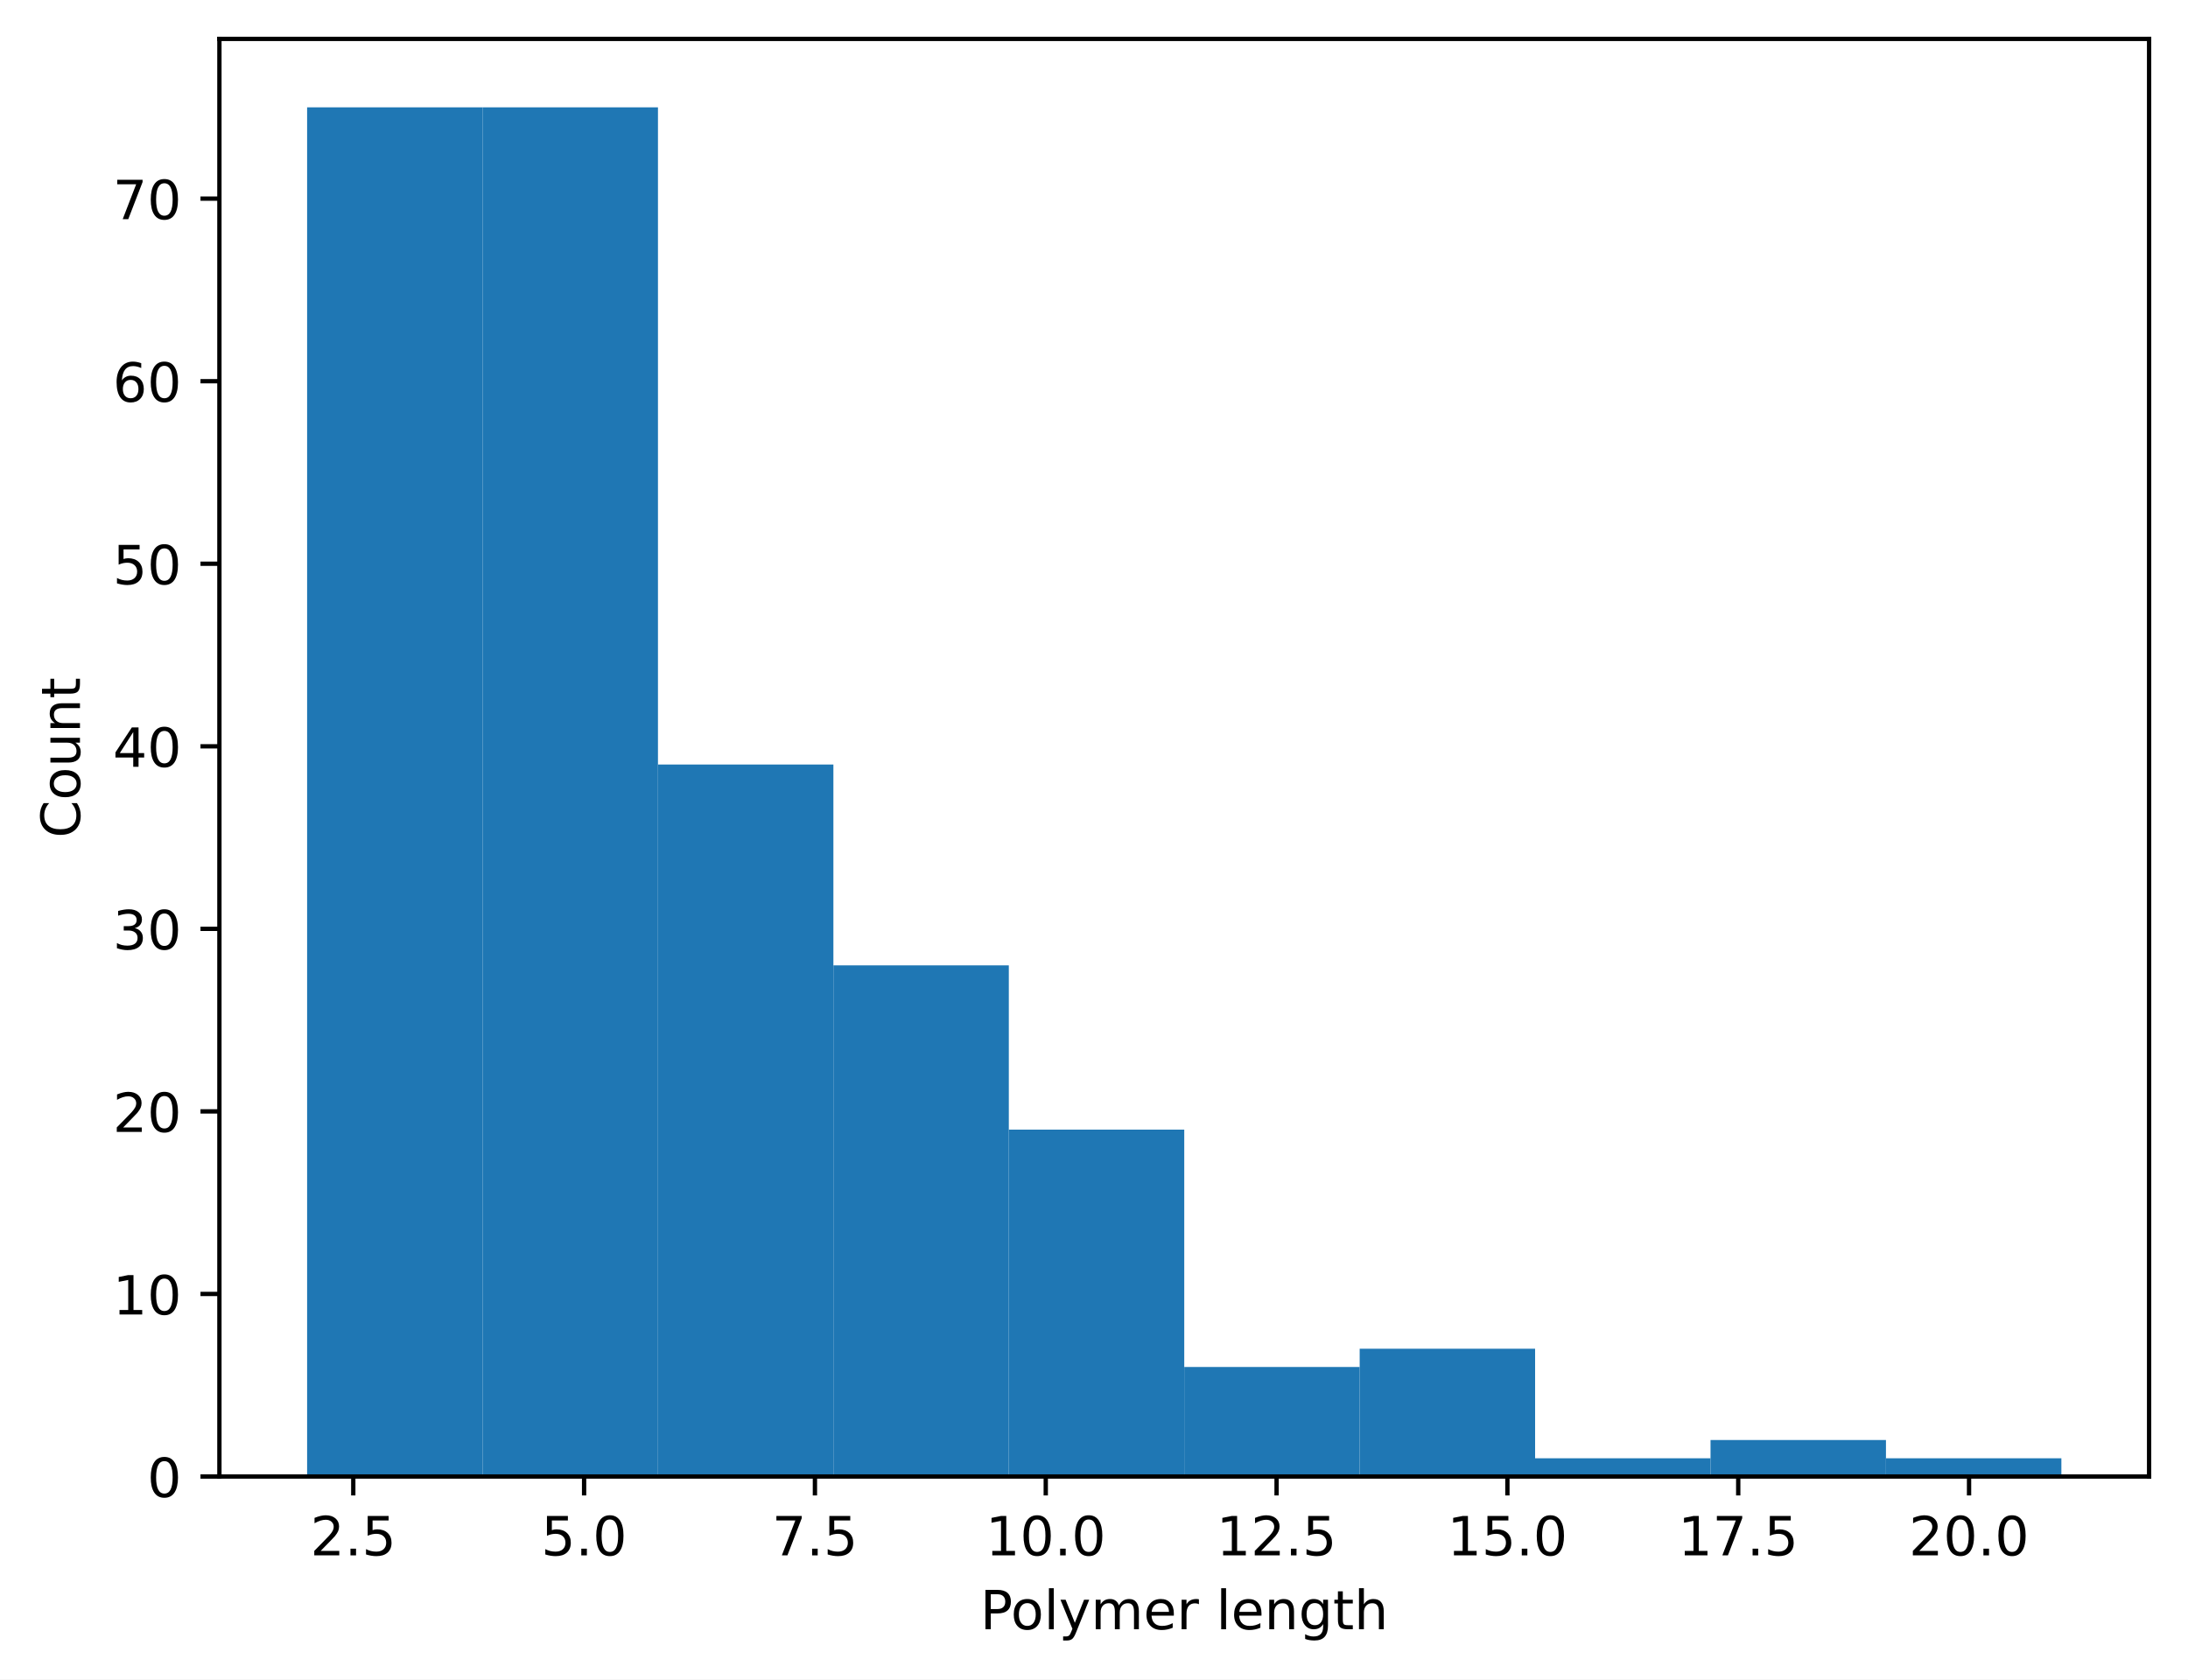
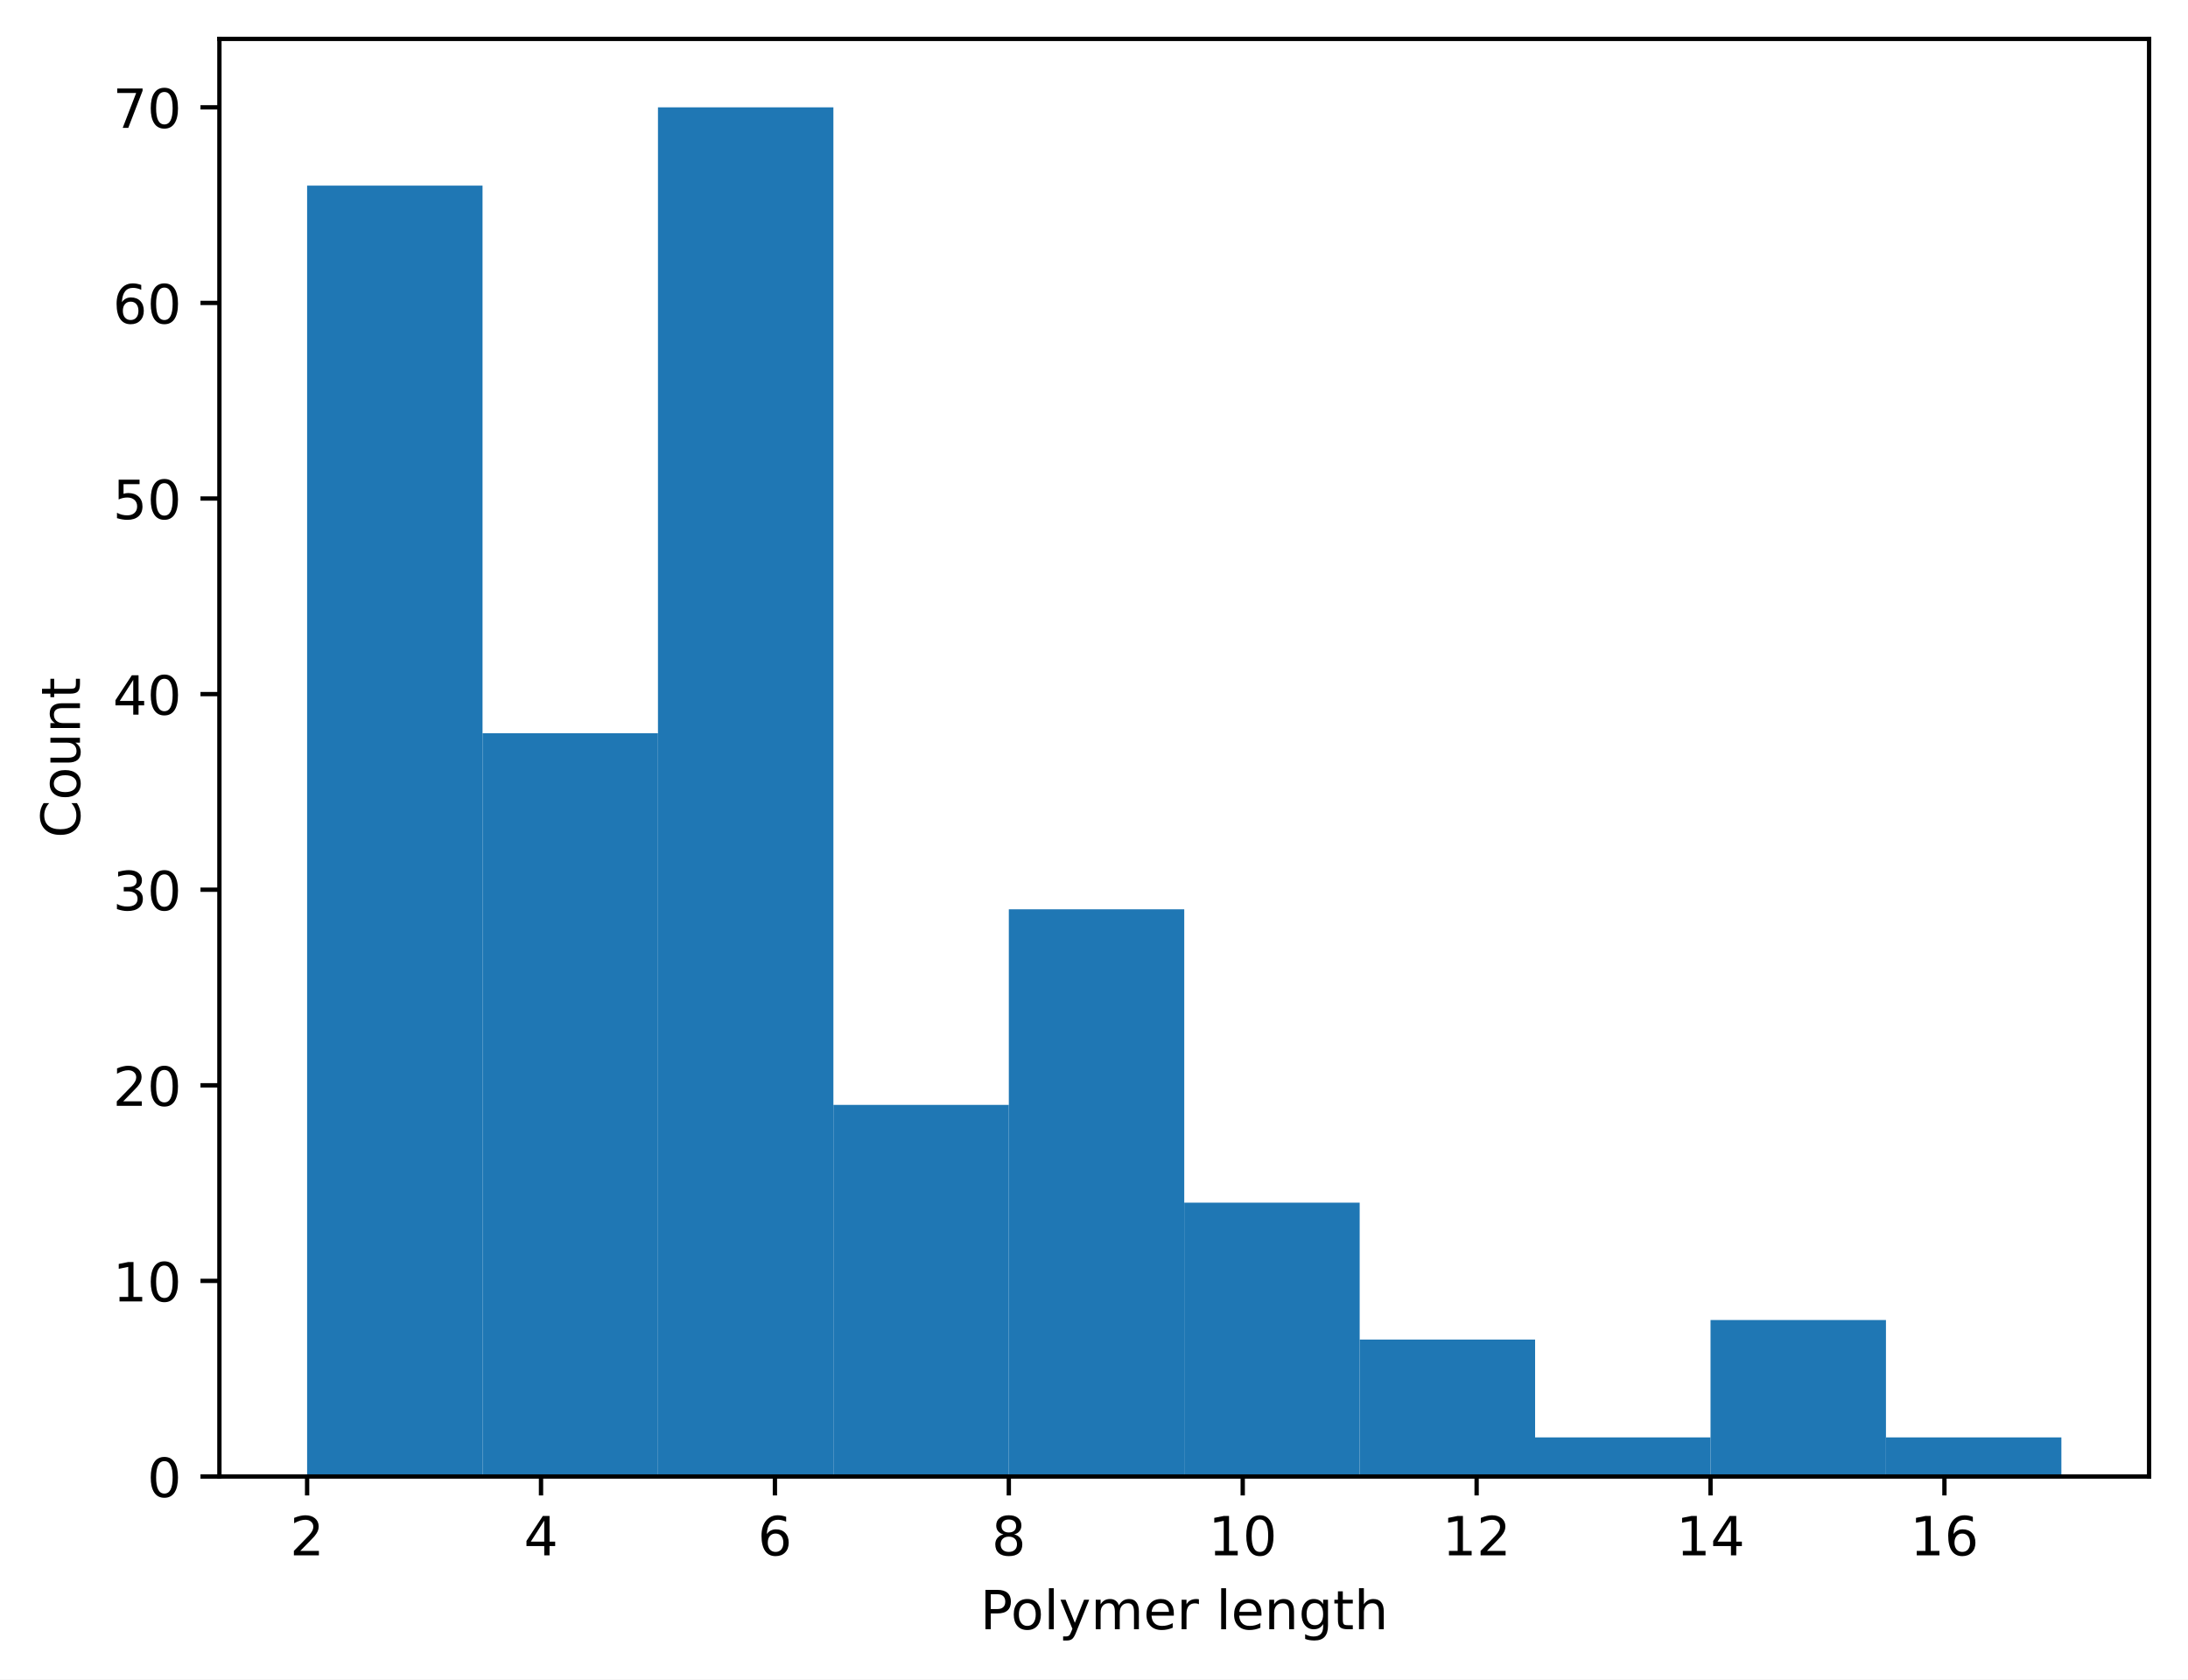
<svg xmlns="http://www.w3.org/2000/svg" xmlns:xlink="http://www.w3.org/1999/xlink" width="404.923pt" height="310.868pt" viewBox="0 0 404.923 310.868" version="1.1">
  <defs>
    <style type="text/css">*{stroke-linejoin: round; stroke-linecap: butt}</style>
  </defs>
  <g id="figure_1">
    <g id="patch_1">
      <path d="M 0 310.868  L 404.923 310.868  L 404.923 0  L 0 0  z " style="fill: #ffffff" />
    </g>
    <g id="axes_1">
      <g id="patch_2">
        <path d="M 40.603 273.312  L 397.723 273.312  L 397.723 7.2  L 40.603 7.2  z " style="fill: #ffffff" />
      </g>
      <g id="patch_3">
-         <path d="M 56.836 273.312  L 89.301 273.312  L 89.301 19.872  L 56.836 19.872  z " clip-path="url(#pcd9691112d)" style="fill: #1f77b4" />
+         <path d="M 56.836 273.312  L 89.301 273.312  L 89.301 34.354  L 56.836 34.354  z " clip-path="url(#p8ead03a5d9)" style="fill: #1f77b4" />
      </g>
      <g id="patch_4">
-         <path d="M 89.301 273.312  L 121.767 273.312  L 121.767 19.872  L 89.301 19.872  z " clip-path="url(#pcd9691112d)" style="fill: #1f77b4" />
+         <path d="M 89.301 273.312  L 121.767 273.312  L 121.767 135.73  L 89.301 135.73  z " clip-path="url(#p8ead03a5d9)" style="fill: #1f77b4" />
      </g>
      <g id="patch_5">
-         <path d="M 121.767 273.312  L 154.232 273.312  L 154.232 141.523  L 121.767 141.523  z " clip-path="url(#pcd9691112d)" style="fill: #1f77b4" />
+         <path d="M 121.767 273.312  L 154.232 273.312  L 154.232 19.872  L 121.767 19.872  z " clip-path="url(#p8ead03a5d9)" style="fill: #1f77b4" />
      </g>
      <g id="patch_6">
-         <path d="M 154.232 273.312  L 186.698 273.312  L 186.698 178.694  L 154.232 178.694  z " clip-path="url(#pcd9691112d)" style="fill: #1f77b4" />
+         <path d="M 154.232 273.312  L 186.698 273.312  L 186.698 204.521  L 154.232 204.521  z " clip-path="url(#p8ead03a5d9)" style="fill: #1f77b4" />
      </g>
      <g id="patch_7">
-         <path d="M 186.698 273.312  L 219.163 273.312  L 219.163 209.107  L 186.698 209.107  z " clip-path="url(#pcd9691112d)" style="fill: #1f77b4" />
+         <path d="M 186.698 273.312  L 219.163 273.312  L 219.163 168.315  L 186.698 168.315  z " clip-path="url(#p8ead03a5d9)" style="fill: #1f77b4" />
      </g>
      <g id="patch_8">
-         <path d="M 219.163 273.312  L 251.629 273.312  L 251.629 253.037  L 219.163 253.037  z " clip-path="url(#pcd9691112d)" style="fill: #1f77b4" />
+         <path d="M 219.163 273.312  L 251.629 273.312  L 251.629 222.624  L 219.163 222.624  z " clip-path="url(#p8ead03a5d9)" style="fill: #1f77b4" />
      </g>
      <g id="patch_9">
-         <path d="M 251.629 273.312  L 284.094 273.312  L 284.094 249.658  L 251.629 249.658  z " clip-path="url(#pcd9691112d)" style="fill: #1f77b4" />
+         <path d="M 251.629 273.312  L 284.094 273.312  L 284.094 247.968  L 251.629 247.968  z " clip-path="url(#p8ead03a5d9)" style="fill: #1f77b4" />
      </g>
      <g id="patch_10">
-         <path d="M 284.094 273.312  L 316.559 273.312  L 316.559 269.933  L 284.094 269.933  z " clip-path="url(#pcd9691112d)" style="fill: #1f77b4" />
+         <path d="M 284.094 273.312  L 316.559 273.312  L 316.559 266.071  L 284.094 266.071  z " clip-path="url(#p8ead03a5d9)" style="fill: #1f77b4" />
      </g>
      <g id="patch_11">
-         <path d="M 316.559 273.312  L 349.025 273.312  L 349.025 266.554  L 316.559 266.554  z " clip-path="url(#pcd9691112d)" style="fill: #1f77b4" />
+         <path d="M 316.559 273.312  L 349.025 273.312  L 349.025 244.347  L 316.559 244.347  z " clip-path="url(#p8ead03a5d9)" style="fill: #1f77b4" />
      </g>
      <g id="patch_12">
-         <path d="M 349.025 273.312  L 381.49 273.312  L 381.49 269.933  L 349.025 269.933  z " clip-path="url(#pcd9691112d)" style="fill: #1f77b4" />
+         <path d="M 349.025 273.312  L 381.49 273.312  L 381.49 266.071  L 349.025 266.071  z " clip-path="url(#p8ead03a5d9)" style="fill: #1f77b4" />
      </g>
      <g id="matplotlib.axis_1">
        <g id="xtick_1">
          <g id="line2d_1">
            <defs>
-               <path id="m4d6dd716f9" d="M 0 0  L 0 3.5  " style="stroke: #000000; stroke-width: 0.8" />
+               <path id="m1cdfacd1de" d="M 0 0  L 0 3.5  " style="stroke: #000000; stroke-width: 0.8" />
            </defs>
            <g>
-               <use xlink:href="#m4d6dd716f9" x="65.379" y="273.312" style="stroke: #000000; stroke-width: 0.8" />
+               <use xlink:href="#m1cdfacd1de" x="56.836" y="273.312" style="stroke: #000000; stroke-width: 0.8" />
            </g>
          </g>
          <g id="text_1">
-             <g transform="translate(57.42783 287.9104) scale(0.1 -0.1)">
+             <g transform="translate(53.6546 287.9104) scale(0.1 -0.1)">
              <defs>
                <path id="DejaVuSans-32" d="M 1228 531  L 3431 531  L 3431 0  L 469 0  L 469 531  Q 828 903 1448 1529  Q 2069 2156 2228 2338  Q 2531 2678 2651 2914  Q 2772 3150 2772 3378  Q 2772 3750 2511 3984  Q 2250 4219 1831 4219  Q 1534 4219 1204 4116  Q 875 4013 500 3803  L 500 4441  Q 881 4594 1212 4672  Q 1544 4750 1819 4750  Q 2544 4750 2975 4387  Q 3406 4025 3406 3419  Q 3406 3131 3298 2873  Q 3191 2616 2906 2266  Q 2828 2175 2409 1742  Q 1991 1309 1228 531  z " transform="scale(0.015625)" />
-                 <path id="DejaVuSans-2e" d="M 684 794  L 1344 794  L 1344 0  L 684 0  L 684 794  z " transform="scale(0.015625)" />
-                 <path id="DejaVuSans-35" d="M 691 4666  L 3169 4666  L 3169 4134  L 1269 4134  L 1269 2991  Q 1406 3038 1543 3061  Q 1681 3084 1819 3084  Q 2600 3084 3056 2656  Q 3513 2228 3513 1497  Q 3513 744 3044 326  Q 2575 -91 1722 -91  Q 1428 -91 1123 -41  Q 819 9 494 109  L 494 744  Q 775 591 1075 516  Q 1375 441 1709 441  Q 2250 441 2565 725  Q 2881 1009 2881 1497  Q 2881 1984 2565 2268  Q 2250 2553 1709 2553  Q 1456 2553 1204 2497  Q 953 2441 691 2322  L 691 4666  z " transform="scale(0.015625)" />
              </defs>
              <use xlink:href="#DejaVuSans-32" />
-               <use xlink:href="#DejaVuSans-2e" transform="translate(63.62305 0)" />
-               <use xlink:href="#DejaVuSans-35" transform="translate(95.41016 0)" />
            </g>
          </g>
        </g>
        <g id="xtick_2">
          <g id="line2d_2">
            <g>
-               <use xlink:href="#m4d6dd716f9" x="108.097" y="273.312" style="stroke: #000000; stroke-width: 0.8" />
+               <use xlink:href="#m1cdfacd1de" x="100.123" y="273.312" style="stroke: #000000; stroke-width: 0.8" />
            </g>
          </g>
          <g id="text_2">
-             <g transform="translate(100.1455 287.9104) scale(0.1 -0.1)">
-               <defs>
-                 <path id="DejaVuSans-30" d="M 2034 4250  Q 1547 4250 1301 3770  Q 1056 3291 1056 2328  Q 1056 1369 1301 889  Q 1547 409 2034 409  Q 2525 409 2770 889  Q 3016 1369 3016 2328  Q 3016 3291 2770 3770  Q 2525 4250 2034 4250  z M 2034 4750  Q 2819 4750 3233 4129  Q 3647 3509 3647 2328  Q 3647 1150 3233 529  Q 2819 -91 2034 -91  Q 1250 -91 836 529  Q 422 1150 422 2328  Q 422 3509 836 4129  Q 1250 4750 2034 4750  z " transform="scale(0.015625)" />
-               </defs>
-               <use xlink:href="#DejaVuSans-35" />
-               <use xlink:href="#DejaVuSans-2e" transform="translate(63.62305 0)" />
-               <use xlink:href="#DejaVuSans-30" transform="translate(95.41016 0)" />
+             <g transform="translate(96.94187 287.9104) scale(0.1 -0.1)">
+               <defs>
+                 <path id="DejaVuSans-34" d="M 2419 4116  L 825 1625  L 2419 1625  L 2419 4116  z M 2253 4666  L 3047 4666  L 3047 1625  L 3713 1625  L 3713 1100  L 3047 1100  L 3047 0  L 2419 0  L 2419 1100  L 313 1100  L 313 1709  L 2253 4666  z " transform="scale(0.015625)" />
+               </defs>
+               <use xlink:href="#DejaVuSans-34" />
            </g>
          </g>
        </g>
        <g id="xtick_3">
          <g id="line2d_3">
            <g>
-               <use xlink:href="#m4d6dd716f9" x="150.815" y="273.312" style="stroke: #000000; stroke-width: 0.8" />
+               <use xlink:href="#m1cdfacd1de" x="143.41" y="273.312" style="stroke: #000000; stroke-width: 0.8" />
            </g>
          </g>
          <g id="text_3">
-             <g transform="translate(142.8632 287.9104) scale(0.1 -0.1)">
-               <defs>
-                 <path id="DejaVuSans-37" d="M 525 4666  L 3525 4666  L 3525 4397  L 1831 0  L 1172 0  L 2766 4134  L 525 4134  L 525 4666  z " transform="scale(0.015625)" />
-               </defs>
-               <use xlink:href="#DejaVuSans-37" />
-               <use xlink:href="#DejaVuSans-2e" transform="translate(63.62305 0)" />
-               <use xlink:href="#DejaVuSans-35" transform="translate(95.41016 0)" />
+             <g transform="translate(140.2291 287.9104) scale(0.1 -0.1)">
+               <defs>
+                 <path id="DejaVuSans-36" d="M 2113 2584  Q 1688 2584 1439 2293  Q 1191 2003 1191 1497  Q 1191 994 1439 701  Q 1688 409 2113 409  Q 2538 409 2786 701  Q 3034 994 3034 1497  Q 3034 2003 2786 2293  Q 2538 2584 2113 2584  z M 3366 4563  L 3366 3988  Q 3128 4100 2886 4159  Q 2644 4219 2406 4219  Q 1781 4219 1451 3797  Q 1122 3375 1075 2522  Q 1259 2794 1537 2939  Q 1816 3084 2150 3084  Q 2853 3084 3261 2657  Q 3669 2231 3669 1497  Q 3669 778 3244 343  Q 2819 -91 2113 -91  Q 1303 -91 875 529  Q 447 1150 447 2328  Q 447 3434 972 4092  Q 1497 4750 2381 4750  Q 2619 4750 2861 4703  Q 3103 4656 3366 4563  z " transform="scale(0.015625)" />
+               </defs>
+               <use xlink:href="#DejaVuSans-36" />
            </g>
          </g>
        </g>
        <g id="xtick_4">
          <g id="line2d_4">
            <g>
-               <use xlink:href="#m4d6dd716f9" x="193.533" y="273.312" style="stroke: #000000; stroke-width: 0.8" />
+               <use xlink:href="#m1cdfacd1de" x="186.698" y="273.312" style="stroke: #000000; stroke-width: 0.8" />
            </g>
          </g>
          <g id="text_4">
-             <g transform="translate(182.3997 287.9104) scale(0.1 -0.1)">
-               <defs>
-                 <path id="DejaVuSans-31" d="M 794 531  L 1825 531  L 1825 4091  L 703 3866  L 703 4441  L 1819 4666  L 2450 4666  L 2450 531  L 3481 531  L 3481 0  L 794 0  L 794 531  z " transform="scale(0.015625)" />
-               </defs>
-               <use xlink:href="#DejaVuSans-31" />
-               <use xlink:href="#DejaVuSans-30" transform="translate(63.62305 0)" />
-               <use xlink:href="#DejaVuSans-2e" transform="translate(127.2461 0)" />
-               <use xlink:href="#DejaVuSans-30" transform="translate(159.0332 0)" />
+             <g transform="translate(183.5164 287.9104) scale(0.1 -0.1)">
+               <defs>
+                 <path id="DejaVuSans-38" d="M 2034 2216  Q 1584 2216 1326 1975  Q 1069 1734 1069 1313  Q 1069 891 1326 650  Q 1584 409 2034 409  Q 2484 409 2743 651  Q 3003 894 3003 1313  Q 3003 1734 2745 1975  Q 2488 2216 2034 2216  z M 1403 2484  Q 997 2584 770 2862  Q 544 3141 544 3541  Q 544 4100 942 4425  Q 1341 4750 2034 4750  Q 2731 4750 3128 4425  Q 3525 4100 3525 3541  Q 3525 3141 3298 2862  Q 3072 2584 2669 2484  Q 3125 2378 3379 2068  Q 3634 1759 3634 1313  Q 3634 634 3220 271  Q 2806 -91 2034 -91  Q 1263 -91 848 271  Q 434 634 434 1313  Q 434 1759 690 2068  Q 947 2378 1403 2484  z M 1172 3481  Q 1172 3119 1398 2916  Q 1625 2713 2034 2713  Q 2441 2713 2670 2916  Q 2900 3119 2900 3481  Q 2900 3844 2670 4047  Q 2441 4250 2034 4250  Q 1625 4250 1398 4047  Q 1172 3844 1172 3481  z " transform="scale(0.015625)" />
+               </defs>
+               <use xlink:href="#DejaVuSans-38" />
            </g>
          </g>
        </g>
        <g id="xtick_5">
          <g id="line2d_5">
            <g>
-               <use xlink:href="#m4d6dd716f9" x="236.25" y="273.312" style="stroke: #000000; stroke-width: 0.8" />
+               <use xlink:href="#m1cdfacd1de" x="229.985" y="273.312" style="stroke: #000000; stroke-width: 0.8" />
            </g>
          </g>
          <g id="text_5">
-             <g transform="translate(225.1174 287.9104) scale(0.1 -0.1)">
-               <use xlink:href="#DejaVuSans-31" />
-               <use xlink:href="#DejaVuSans-32" transform="translate(63.62305 0)" />
-               <use xlink:href="#DejaVuSans-2e" transform="translate(127.2461 0)" />
-               <use xlink:href="#DejaVuSans-35" transform="translate(159.0332 0)" />
+             <g transform="translate(223.6224 287.9104) scale(0.1 -0.1)">
+               <defs>
+                 <path id="DejaVuSans-31" d="M 794 531  L 1825 531  L 1825 4091  L 703 3866  L 703 4441  L 1819 4666  L 2450 4666  L 2450 531  L 3481 531  L 3481 0  L 794 0  L 794 531  z " transform="scale(0.015625)" />
+                 <path id="DejaVuSans-30" d="M 2034 4250  Q 1547 4250 1301 3770  Q 1056 3291 1056 2328  Q 1056 1369 1301 889  Q 1547 409 2034 409  Q 2525 409 2770 889  Q 3016 1369 3016 2328  Q 3016 3291 2770 3770  Q 2525 4250 2034 4250  z M 2034 4750  Q 2819 4750 3233 4129  Q 3647 3509 3647 2328  Q 3647 1150 3233 529  Q 2819 -91 2034 -91  Q 1250 -91 836 529  Q 422 1150 422 2328  Q 422 3509 836 4129  Q 1250 4750 2034 4750  z " transform="scale(0.015625)" />
+               </defs>
+               <use xlink:href="#DejaVuSans-31" />
+               <use xlink:href="#DejaVuSans-30" transform="translate(63.62305 0)" />
            </g>
          </g>
        </g>
        <g id="xtick_6">
          <g id="line2d_6">
            <g>
-               <use xlink:href="#m4d6dd716f9" x="278.968" y="273.312" style="stroke: #000000; stroke-width: 0.8" />
+               <use xlink:href="#m1cdfacd1de" x="273.272" y="273.312" style="stroke: #000000; stroke-width: 0.8" />
            </g>
          </g>
          <g id="text_6">
-             <g transform="translate(267.8351 287.9104) scale(0.1 -0.1)">
-               <use xlink:href="#DejaVuSans-31" />
-               <use xlink:href="#DejaVuSans-35" transform="translate(63.62305 0)" />
-               <use xlink:href="#DejaVuSans-2e" transform="translate(127.2461 0)" />
-               <use xlink:href="#DejaVuSans-30" transform="translate(159.0332 0)" />
+             <g transform="translate(266.9097 287.9104) scale(0.1 -0.1)">
+               <use xlink:href="#DejaVuSans-31" />
+               <use xlink:href="#DejaVuSans-32" transform="translate(63.62305 0)" />
            </g>
          </g>
        </g>
        <g id="xtick_7">
          <g id="line2d_7">
            <g>
-               <use xlink:href="#m4d6dd716f9" x="321.686" y="273.312" style="stroke: #000000; stroke-width: 0.8" />
+               <use xlink:href="#m1cdfacd1de" x="316.559" y="273.312" style="stroke: #000000; stroke-width: 0.8" />
            </g>
          </g>
          <g id="text_7">
-             <g transform="translate(310.5528 287.9104) scale(0.1 -0.1)">
-               <use xlink:href="#DejaVuSans-31" />
-               <use xlink:href="#DejaVuSans-37" transform="translate(63.62305 0)" />
-               <use xlink:href="#DejaVuSans-2e" transform="translate(127.2461 0)" />
-               <use xlink:href="#DejaVuSans-35" transform="translate(159.0332 0)" />
+             <g transform="translate(310.197 287.9104) scale(0.1 -0.1)">
+               <use xlink:href="#DejaVuSans-31" />
+               <use xlink:href="#DejaVuSans-34" transform="translate(63.62305 0)" />
            </g>
          </g>
        </g>
        <g id="xtick_8">
          <g id="line2d_8">
            <g>
-               <use xlink:href="#m4d6dd716f9" x="364.403" y="273.312" style="stroke: #000000; stroke-width: 0.8" />
+               <use xlink:href="#m1cdfacd1de" x="359.847" y="273.312" style="stroke: #000000; stroke-width: 0.8" />
            </g>
          </g>
          <g id="text_8">
-             <g transform="translate(353.2705 287.9104) scale(0.1 -0.1)">
-               <use xlink:href="#DejaVuSans-32" />
-               <use xlink:href="#DejaVuSans-30" transform="translate(63.62305 0)" />
-               <use xlink:href="#DejaVuSans-2e" transform="translate(127.2461 0)" />
-               <use xlink:href="#DejaVuSans-30" transform="translate(159.0332 0)" />
+             <g transform="translate(353.4843 287.9104) scale(0.1 -0.1)">
+               <use xlink:href="#DejaVuSans-31" />
+               <use xlink:href="#DejaVuSans-36" transform="translate(63.62305 0)" />
            </g>
          </g>
        </g>
        <g id="text_9">
          <g transform="translate(181.3928 301.5886) scale(0.1 -0.1)">
            <defs>
              <path id="DejaVuSans-50" d="M 1259 4147  L 1259 2394  L 2053 2394  Q 2494 2394 2734 2622  Q 2975 2850 2975 3272  Q 2975 3691 2734 3919  Q 2494 4147 2053 4147  L 1259 4147  z M 628 4666  L 2053 4666  Q 2838 4666 3239 4311  Q 3641 3956 3641 3272  Q 3641 2581 3239 2228  Q 2838 1875 2053 1875  L 1259 1875  L 1259 0  L 628 0  L 628 4666  z " transform="scale(0.015625)" />
              <path id="DejaVuSans-6f" d="M 1959 3097  Q 1497 3097 1228 2736  Q 959 2375 959 1747  Q 959 1119 1226 758  Q 1494 397 1959 397  Q 2419 397 2687 759  Q 2956 1122 2956 1747  Q 2956 2369 2687 2733  Q 2419 3097 1959 3097  z M 1959 3584  Q 2709 3584 3137 3096  Q 3566 2609 3566 1747  Q 3566 888 3137 398  Q 2709 -91 1959 -91  Q 1206 -91 779 398  Q 353 888 353 1747  Q 353 2609 779 3096  Q 1206 3584 1959 3584  z " transform="scale(0.015625)" />
              <path id="DejaVuSans-6c" d="M 603 4863  L 1178 4863  L 1178 0  L 603 0  L 603 4863  z " transform="scale(0.015625)" />
              <path id="DejaVuSans-79" d="M 2059 -325  Q 1816 -950 1584 -1140  Q 1353 -1331 966 -1331  L 506 -1331  L 506 -850  L 844 -850  Q 1081 -850 1212 -737  Q 1344 -625 1503 -206  L 1606 56  L 191 3500  L 800 3500  L 1894 763  L 2988 3500  L 3597 3500  L 2059 -325  z " transform="scale(0.015625)" />
              <path id="DejaVuSans-6d" d="M 3328 2828  Q 3544 3216 3844 3400  Q 4144 3584 4550 3584  Q 5097 3584 5394 3201  Q 5691 2819 5691 2113  L 5691 0  L 5113 0  L 5113 2094  Q 5113 2597 4934 2840  Q 4756 3084 4391 3084  Q 3944 3084 3684 2787  Q 3425 2491 3425 1978  L 3425 0  L 2847 0  L 2847 2094  Q 2847 2600 2669 2842  Q 2491 3084 2119 3084  Q 1678 3084 1418 2786  Q 1159 2488 1159 1978  L 1159 0  L 581 0  L 581 3500  L 1159 3500  L 1159 2956  Q 1356 3278 1631 3431  Q 1906 3584 2284 3584  Q 2666 3584 2933 3390  Q 3200 3197 3328 2828  z " transform="scale(0.015625)" />
              <path id="DejaVuSans-65" d="M 3597 1894  L 3597 1613  L 953 1613  Q 991 1019 1311 708  Q 1631 397 2203 397  Q 2534 397 2845 478  Q 3156 559 3463 722  L 3463 178  Q 3153 47 2828 -22  Q 2503 -91 2169 -91  Q 1331 -91 842 396  Q 353 884 353 1716  Q 353 2575 817 3079  Q 1281 3584 2069 3584  Q 2775 3584 3186 3129  Q 3597 2675 3597 1894  z M 3022 2063  Q 3016 2534 2758 2815  Q 2500 3097 2075 3097  Q 1594 3097 1305 2825  Q 1016 2553 972 2059  L 3022 2063  z " transform="scale(0.015625)" />
              <path id="DejaVuSans-72" d="M 2631 2963  Q 2534 3019 2420 3045  Q 2306 3072 2169 3072  Q 1681 3072 1420 2755  Q 1159 2438 1159 1844  L 1159 0  L 581 0  L 581 3500  L 1159 3500  L 1159 2956  Q 1341 3275 1631 3429  Q 1922 3584 2338 3584  Q 2397 3584 2469 3576  Q 2541 3569 2628 3553  L 2631 2963  z " transform="scale(0.015625)" />
              <path id="DejaVuSans-20" transform="scale(0.015625)" />
              <path id="DejaVuSans-6e" d="M 3513 2113  L 3513 0  L 2938 0  L 2938 2094  Q 2938 2591 2744 2837  Q 2550 3084 2163 3084  Q 1697 3084 1428 2787  Q 1159 2491 1159 1978  L 1159 0  L 581 0  L 581 3500  L 1159 3500  L 1159 2956  Q 1366 3272 1645 3428  Q 1925 3584 2291 3584  Q 2894 3584 3203 3211  Q 3513 2838 3513 2113  z " transform="scale(0.015625)" />
              <path id="DejaVuSans-67" d="M 2906 1791  Q 2906 2416 2648 2759  Q 2391 3103 1925 3103  Q 1463 3103 1205 2759  Q 947 2416 947 1791  Q 947 1169 1205 825  Q 1463 481 1925 481  Q 2391 481 2648 825  Q 2906 1169 2906 1791  z M 3481 434  Q 3481 -459 3084 -895  Q 2688 -1331 1869 -1331  Q 1566 -1331 1297 -1286  Q 1028 -1241 775 -1147  L 775 -588  Q 1028 -725 1275 -790  Q 1522 -856 1778 -856  Q 2344 -856 2625 -561  Q 2906 -266 2906 331  L 2906 616  Q 2728 306 2450 153  Q 2172 0 1784 0  Q 1141 0 747 490  Q 353 981 353 1791  Q 353 2603 747 3093  Q 1141 3584 1784 3584  Q 2172 3584 2450 3431  Q 2728 3278 2906 2969  L 2906 3500  L 3481 3500  L 3481 434  z " transform="scale(0.015625)" />
              <path id="DejaVuSans-74" d="M 1172 4494  L 1172 3500  L 2356 3500  L 2356 3053  L 1172 3053  L 1172 1153  Q 1172 725 1289 603  Q 1406 481 1766 481  L 2356 481  L 2356 0  L 1766 0  Q 1100 0 847 248  Q 594 497 594 1153  L 594 3053  L 172 3053  L 172 3500  L 594 3500  L 594 4494  L 1172 4494  z " transform="scale(0.015625)" />
              <path id="DejaVuSans-68" d="M 3513 2113  L 3513 0  L 2938 0  L 2938 2094  Q 2938 2591 2744 2837  Q 2550 3084 2163 3084  Q 1697 3084 1428 2787  Q 1159 2491 1159 1978  L 1159 0  L 581 0  L 581 4863  L 1159 4863  L 1159 2956  Q 1366 3272 1645 3428  Q 1925 3584 2291 3584  Q 2894 3584 3203 3211  Q 3513 2838 3513 2113  z " transform="scale(0.015625)" />
            </defs>
            <use xlink:href="#DejaVuSans-50" />
            <use xlink:href="#DejaVuSans-6f" transform="translate(56.67773 0)" />
            <use xlink:href="#DejaVuSans-6c" transform="translate(117.8594 0)" />
            <use xlink:href="#DejaVuSans-79" transform="translate(145.6426 0)" />
            <use xlink:href="#DejaVuSans-6d" transform="translate(204.8223 0)" />
            <use xlink:href="#DejaVuSans-65" transform="translate(302.2344 0)" />
            <use xlink:href="#DejaVuSans-72" transform="translate(363.7578 0)" />
            <use xlink:href="#DejaVuSans-20" transform="translate(404.8711 0)" />
            <use xlink:href="#DejaVuSans-6c" transform="translate(436.6582 0)" />
            <use xlink:href="#DejaVuSans-65" transform="translate(464.4414 0)" />
            <use xlink:href="#DejaVuSans-6e" transform="translate(525.9648 0)" />
            <use xlink:href="#DejaVuSans-67" transform="translate(589.3438 0)" />
            <use xlink:href="#DejaVuSans-74" transform="translate(652.8203 0)" />
            <use xlink:href="#DejaVuSans-68" transform="translate(692.0293 0)" />
          </g>
        </g>
      </g>
      <g id="matplotlib.axis_2">
        <g id="ytick_1">
          <g id="line2d_9">
            <defs>
-               <path id="m30a21b5123" d="M 0 0  L -3.5 0  " style="stroke: #000000; stroke-width: 0.8" />
+               <path id="mf8a555fc11" d="M 0 0  L -3.5 0  " style="stroke: #000000; stroke-width: 0.8" />
            </defs>
            <g>
-               <use xlink:href="#m30a21b5123" x="40.603" y="273.312" style="stroke: #000000; stroke-width: 0.8" />
+               <use xlink:href="#mf8a555fc11" x="40.603" y="273.312" style="stroke: #000000; stroke-width: 0.8" />
            </g>
          </g>
          <g id="text_10">
            <g transform="translate(27.24063 277.1112) scale(0.1 -0.1)">
              <use xlink:href="#DejaVuSans-30" />
            </g>
          </g>
        </g>
        <g id="ytick_2">
          <g id="line2d_10">
            <g>
-               <use xlink:href="#m30a21b5123" x="40.603" y="239.52" style="stroke: #000000; stroke-width: 0.8" />
+               <use xlink:href="#mf8a555fc11" x="40.603" y="237.106" style="stroke: #000000; stroke-width: 0.8" />
            </g>
          </g>
          <g id="text_11">
-             <g transform="translate(20.87813 243.3192) scale(0.1 -0.1)">
+             <g transform="translate(20.87813 240.9055) scale(0.1 -0.1)">
              <use xlink:href="#DejaVuSans-31" />
              <use xlink:href="#DejaVuSans-30" transform="translate(63.62305 0)" />
            </g>
          </g>
        </g>
        <g id="ytick_3">
          <g id="line2d_11">
            <g>
-               <use xlink:href="#m30a21b5123" x="40.603" y="205.728" style="stroke: #000000; stroke-width: 0.8" />
+               <use xlink:href="#mf8a555fc11" x="40.603" y="200.901" style="stroke: #000000; stroke-width: 0.8" />
            </g>
          </g>
          <g id="text_12">
-             <g transform="translate(20.87813 209.5272) scale(0.1 -0.1)">
+             <g transform="translate(20.87813 204.6998) scale(0.1 -0.1)">
              <use xlink:href="#DejaVuSans-32" />
              <use xlink:href="#DejaVuSans-30" transform="translate(63.62305 0)" />
            </g>
          </g>
        </g>
        <g id="ytick_4">
          <g id="line2d_12">
            <g>
-               <use xlink:href="#m30a21b5123" x="40.603" y="171.936" style="stroke: #000000; stroke-width: 0.8" />
+               <use xlink:href="#mf8a555fc11" x="40.603" y="164.695" style="stroke: #000000; stroke-width: 0.8" />
            </g>
          </g>
          <g id="text_13">
-             <g transform="translate(20.87813 175.7352) scale(0.1 -0.1)">
+             <g transform="translate(20.87813 168.4941) scale(0.1 -0.1)">
              <defs>
                <path id="DejaVuSans-33" d="M 2597 2516  Q 3050 2419 3304 2112  Q 3559 1806 3559 1356  Q 3559 666 3084 287  Q 2609 -91 1734 -91  Q 1441 -91 1130 -33  Q 819 25 488 141  L 488 750  Q 750 597 1062 519  Q 1375 441 1716 441  Q 2309 441 2620 675  Q 2931 909 2931 1356  Q 2931 1769 2642 2001  Q 2353 2234 1838 2234  L 1294 2234  L 1294 2753  L 1863 2753  Q 2328 2753 2575 2939  Q 2822 3125 2822 3475  Q 2822 3834 2567 4026  Q 2313 4219 1838 4219  Q 1578 4219 1281 4162  Q 984 4106 628 3988  L 628 4550  Q 988 4650 1302 4700  Q 1616 4750 1894 4750  Q 2613 4750 3031 4423  Q 3450 4097 3450 3541  Q 3450 3153 3228 2886  Q 3006 2619 2597 2516  z " transform="scale(0.015625)" />
              </defs>
              <use xlink:href="#DejaVuSans-33" />
              <use xlink:href="#DejaVuSans-30" transform="translate(63.62305 0)" />
            </g>
          </g>
        </g>
        <g id="ytick_5">
          <g id="line2d_13">
            <g>
-               <use xlink:href="#m30a21b5123" x="40.603" y="138.144" style="stroke: #000000; stroke-width: 0.8" />
+               <use xlink:href="#mf8a555fc11" x="40.603" y="128.489" style="stroke: #000000; stroke-width: 0.8" />
            </g>
          </g>
          <g id="text_14">
-             <g transform="translate(20.87813 141.9432) scale(0.1 -0.1)">
-               <defs>
-                 <path id="DejaVuSans-34" d="M 2419 4116  L 825 1625  L 2419 1625  L 2419 4116  z M 2253 4666  L 3047 4666  L 3047 1625  L 3713 1625  L 3713 1100  L 3047 1100  L 3047 0  L 2419 0  L 2419 1100  L 313 1100  L 313 1709  L 2253 4666  z " transform="scale(0.015625)" />
-               </defs>
+             <g transform="translate(20.87813 132.2884) scale(0.1 -0.1)">
              <use xlink:href="#DejaVuSans-34" />
              <use xlink:href="#DejaVuSans-30" transform="translate(63.62305 0)" />
            </g>
          </g>
        </g>
        <g id="ytick_6">
          <g id="line2d_14">
            <g>
-               <use xlink:href="#m30a21b5123" x="40.603" y="104.352" style="stroke: #000000; stroke-width: 0.8" />
+               <use xlink:href="#mf8a555fc11" x="40.603" y="92.283" style="stroke: #000000; stroke-width: 0.8" />
            </g>
          </g>
          <g id="text_15">
-             <g transform="translate(20.87813 108.1512) scale(0.1 -0.1)">
+             <g transform="translate(20.87813 96.08265) scale(0.1 -0.1)">
+               <defs>
+                 <path id="DejaVuSans-35" d="M 691 4666  L 3169 4666  L 3169 4134  L 1269 4134  L 1269 2991  Q 1406 3038 1543 3061  Q 1681 3084 1819 3084  Q 2600 3084 3056 2656  Q 3513 2228 3513 1497  Q 3513 744 3044 326  Q 2575 -91 1722 -91  Q 1428 -91 1123 -41  Q 819 9 494 109  L 494 744  Q 775 591 1075 516  Q 1375 441 1709 441  Q 2250 441 2565 725  Q 2881 1009 2881 1497  Q 2881 1984 2565 2268  Q 2250 2553 1709 2553  Q 1456 2553 1204 2497  Q 953 2441 691 2322  L 691 4666  z " transform="scale(0.015625)" />
+               </defs>
              <use xlink:href="#DejaVuSans-35" />
              <use xlink:href="#DejaVuSans-30" transform="translate(63.62305 0)" />
            </g>
          </g>
        </g>
        <g id="ytick_7">
          <g id="line2d_15">
            <g>
-               <use xlink:href="#m30a21b5123" x="40.603" y="70.56" style="stroke: #000000; stroke-width: 0.8" />
+               <use xlink:href="#mf8a555fc11" x="40.603" y="56.078" style="stroke: #000000; stroke-width: 0.8" />
            </g>
          </g>
          <g id="text_16">
-             <g transform="translate(20.87813 74.35922) scale(0.1 -0.1)">
-               <defs>
-                 <path id="DejaVuSans-36" d="M 2113 2584  Q 1688 2584 1439 2293  Q 1191 2003 1191 1497  Q 1191 994 1439 701  Q 1688 409 2113 409  Q 2538 409 2786 701  Q 3034 994 3034 1497  Q 3034 2003 2786 2293  Q 2538 2584 2113 2584  z M 3366 4563  L 3366 3988  Q 3128 4100 2886 4159  Q 2644 4219 2406 4219  Q 1781 4219 1451 3797  Q 1122 3375 1075 2522  Q 1259 2794 1537 2939  Q 1816 3084 2150 3084  Q 2853 3084 3261 2657  Q 3669 2231 3669 1497  Q 3669 778 3244 343  Q 2819 -91 2113 -91  Q 1303 -91 875 529  Q 447 1150 447 2328  Q 447 3434 972 4092  Q 1497 4750 2381 4750  Q 2619 4750 2861 4703  Q 3103 4656 3366 4563  z " transform="scale(0.015625)" />
-               </defs>
+             <g transform="translate(20.87813 59.87693) scale(0.1 -0.1)">
              <use xlink:href="#DejaVuSans-36" />
              <use xlink:href="#DejaVuSans-30" transform="translate(63.62305 0)" />
            </g>
          </g>
        </g>
        <g id="ytick_8">
          <g id="line2d_16">
            <g>
-               <use xlink:href="#m30a21b5123" x="40.603" y="36.768" style="stroke: #000000; stroke-width: 0.8" />
+               <use xlink:href="#mf8a555fc11" x="40.603" y="19.872" style="stroke: #000000; stroke-width: 0.8" />
            </g>
          </g>
          <g id="text_17">
-             <g transform="translate(20.87813 40.56722) scale(0.1 -0.1)">
+             <g transform="translate(20.87813 23.67122) scale(0.1 -0.1)">
+               <defs>
+                 <path id="DejaVuSans-37" d="M 525 4666  L 3525 4666  L 3525 4397  L 1831 0  L 1172 0  L 2766 4134  L 525 4134  L 525 4666  z " transform="scale(0.015625)" />
+               </defs>
              <use xlink:href="#DejaVuSans-37" />
              <use xlink:href="#DejaVuSans-30" transform="translate(63.62305 0)" />
            </g>
          </g>
        </g>
        <g id="text_18">
          <g transform="translate(14.79844 155.1044) rotate(-90) scale(0.1 -0.1)">
            <defs>
              <path id="DejaVuSans-43" d="M 4122 4306  L 4122 3641  Q 3803 3938 3442 4084  Q 3081 4231 2675 4231  Q 1875 4231 1450 3742  Q 1025 3253 1025 2328  Q 1025 1406 1450 917  Q 1875 428 2675 428  Q 3081 428 3442 575  Q 3803 722 4122 1019  L 4122 359  Q 3791 134 3420 21  Q 3050 -91 2638 -91  Q 1578 -91 968 557  Q 359 1206 359 2328  Q 359 3453 968 4101  Q 1578 4750 2638 4750  Q 3056 4750 3426 4639  Q 3797 4528 4122 4306  z " transform="scale(0.015625)" />
              <path id="DejaVuSans-75" d="M 544 1381  L 544 3500  L 1119 3500  L 1119 1403  Q 1119 906 1312 657  Q 1506 409 1894 409  Q 2359 409 2629 706  Q 2900 1003 2900 1516  L 2900 3500  L 3475 3500  L 3475 0  L 2900 0  L 2900 538  Q 2691 219 2414 64  Q 2138 -91 1772 -91  Q 1169 -91 856 284  Q 544 659 544 1381  z M 1991 3584  L 1991 3584  z " transform="scale(0.015625)" />
            </defs>
            <use xlink:href="#DejaVuSans-43" />
            <use xlink:href="#DejaVuSans-6f" transform="translate(69.82422 0)" />
            <use xlink:href="#DejaVuSans-75" transform="translate(131.0059 0)" />
            <use xlink:href="#DejaVuSans-6e" transform="translate(194.3848 0)" />
            <use xlink:href="#DejaVuSans-74" transform="translate(257.7637 0)" />
          </g>
        </g>
      </g>
      <g id="patch_13">
        <path d="M 40.603 273.312  L 40.603 7.2  " style="fill: none; stroke: #000000; stroke-width: 0.8; stroke-linejoin: miter; stroke-linecap: square" />
      </g>
      <g id="patch_14">
        <path d="M 397.723 273.312  L 397.723 7.2  " style="fill: none; stroke: #000000; stroke-width: 0.8; stroke-linejoin: miter; stroke-linecap: square" />
      </g>
      <g id="patch_15">
        <path d="M 40.603 273.312  L 397.723 273.312  " style="fill: none; stroke: #000000; stroke-width: 0.8; stroke-linejoin: miter; stroke-linecap: square" />
      </g>
      <g id="patch_16">
        <path d="M 40.603 7.2  L 397.723 7.2  " style="fill: none; stroke: #000000; stroke-width: 0.8; stroke-linejoin: miter; stroke-linecap: square" />
      </g>
    </g>
  </g>
  <defs>
-     <clipPath id="pcd9691112d">
+     <clipPath id="p8ead03a5d9">
      <rect x="40.603" y="7.2" width="357.12" height="266.112" />
    </clipPath>
  </defs>
</svg>
